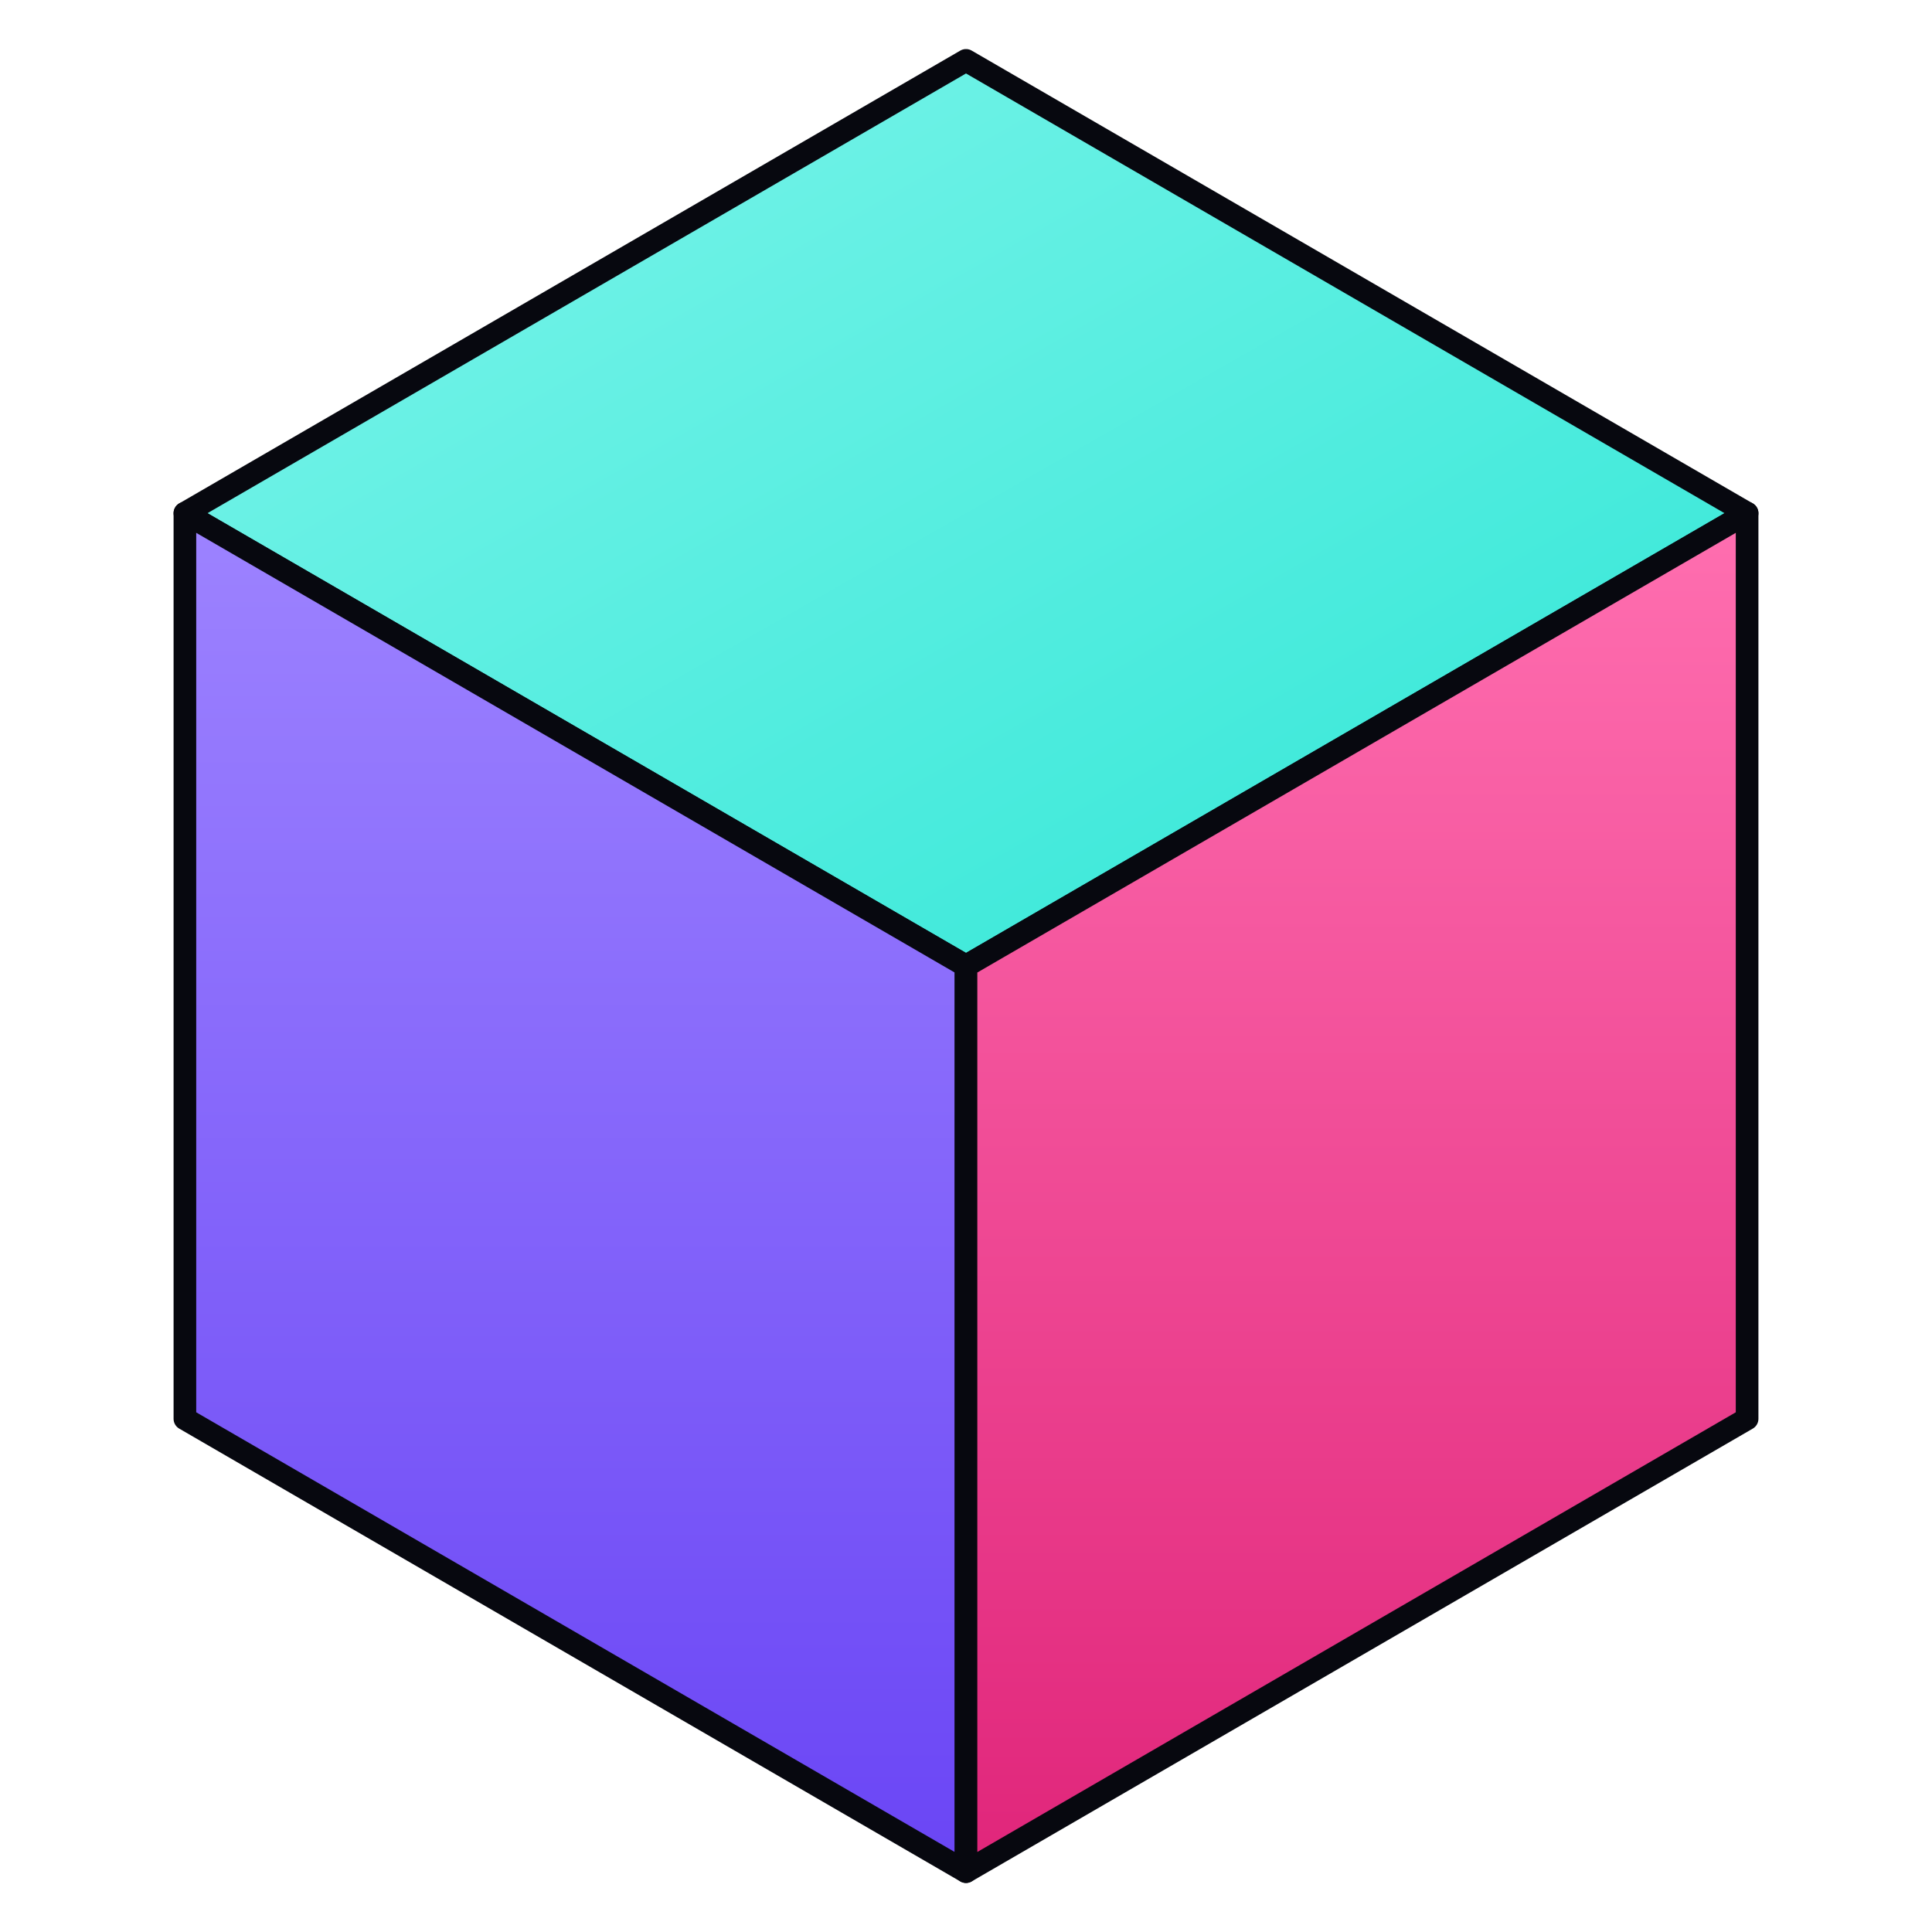
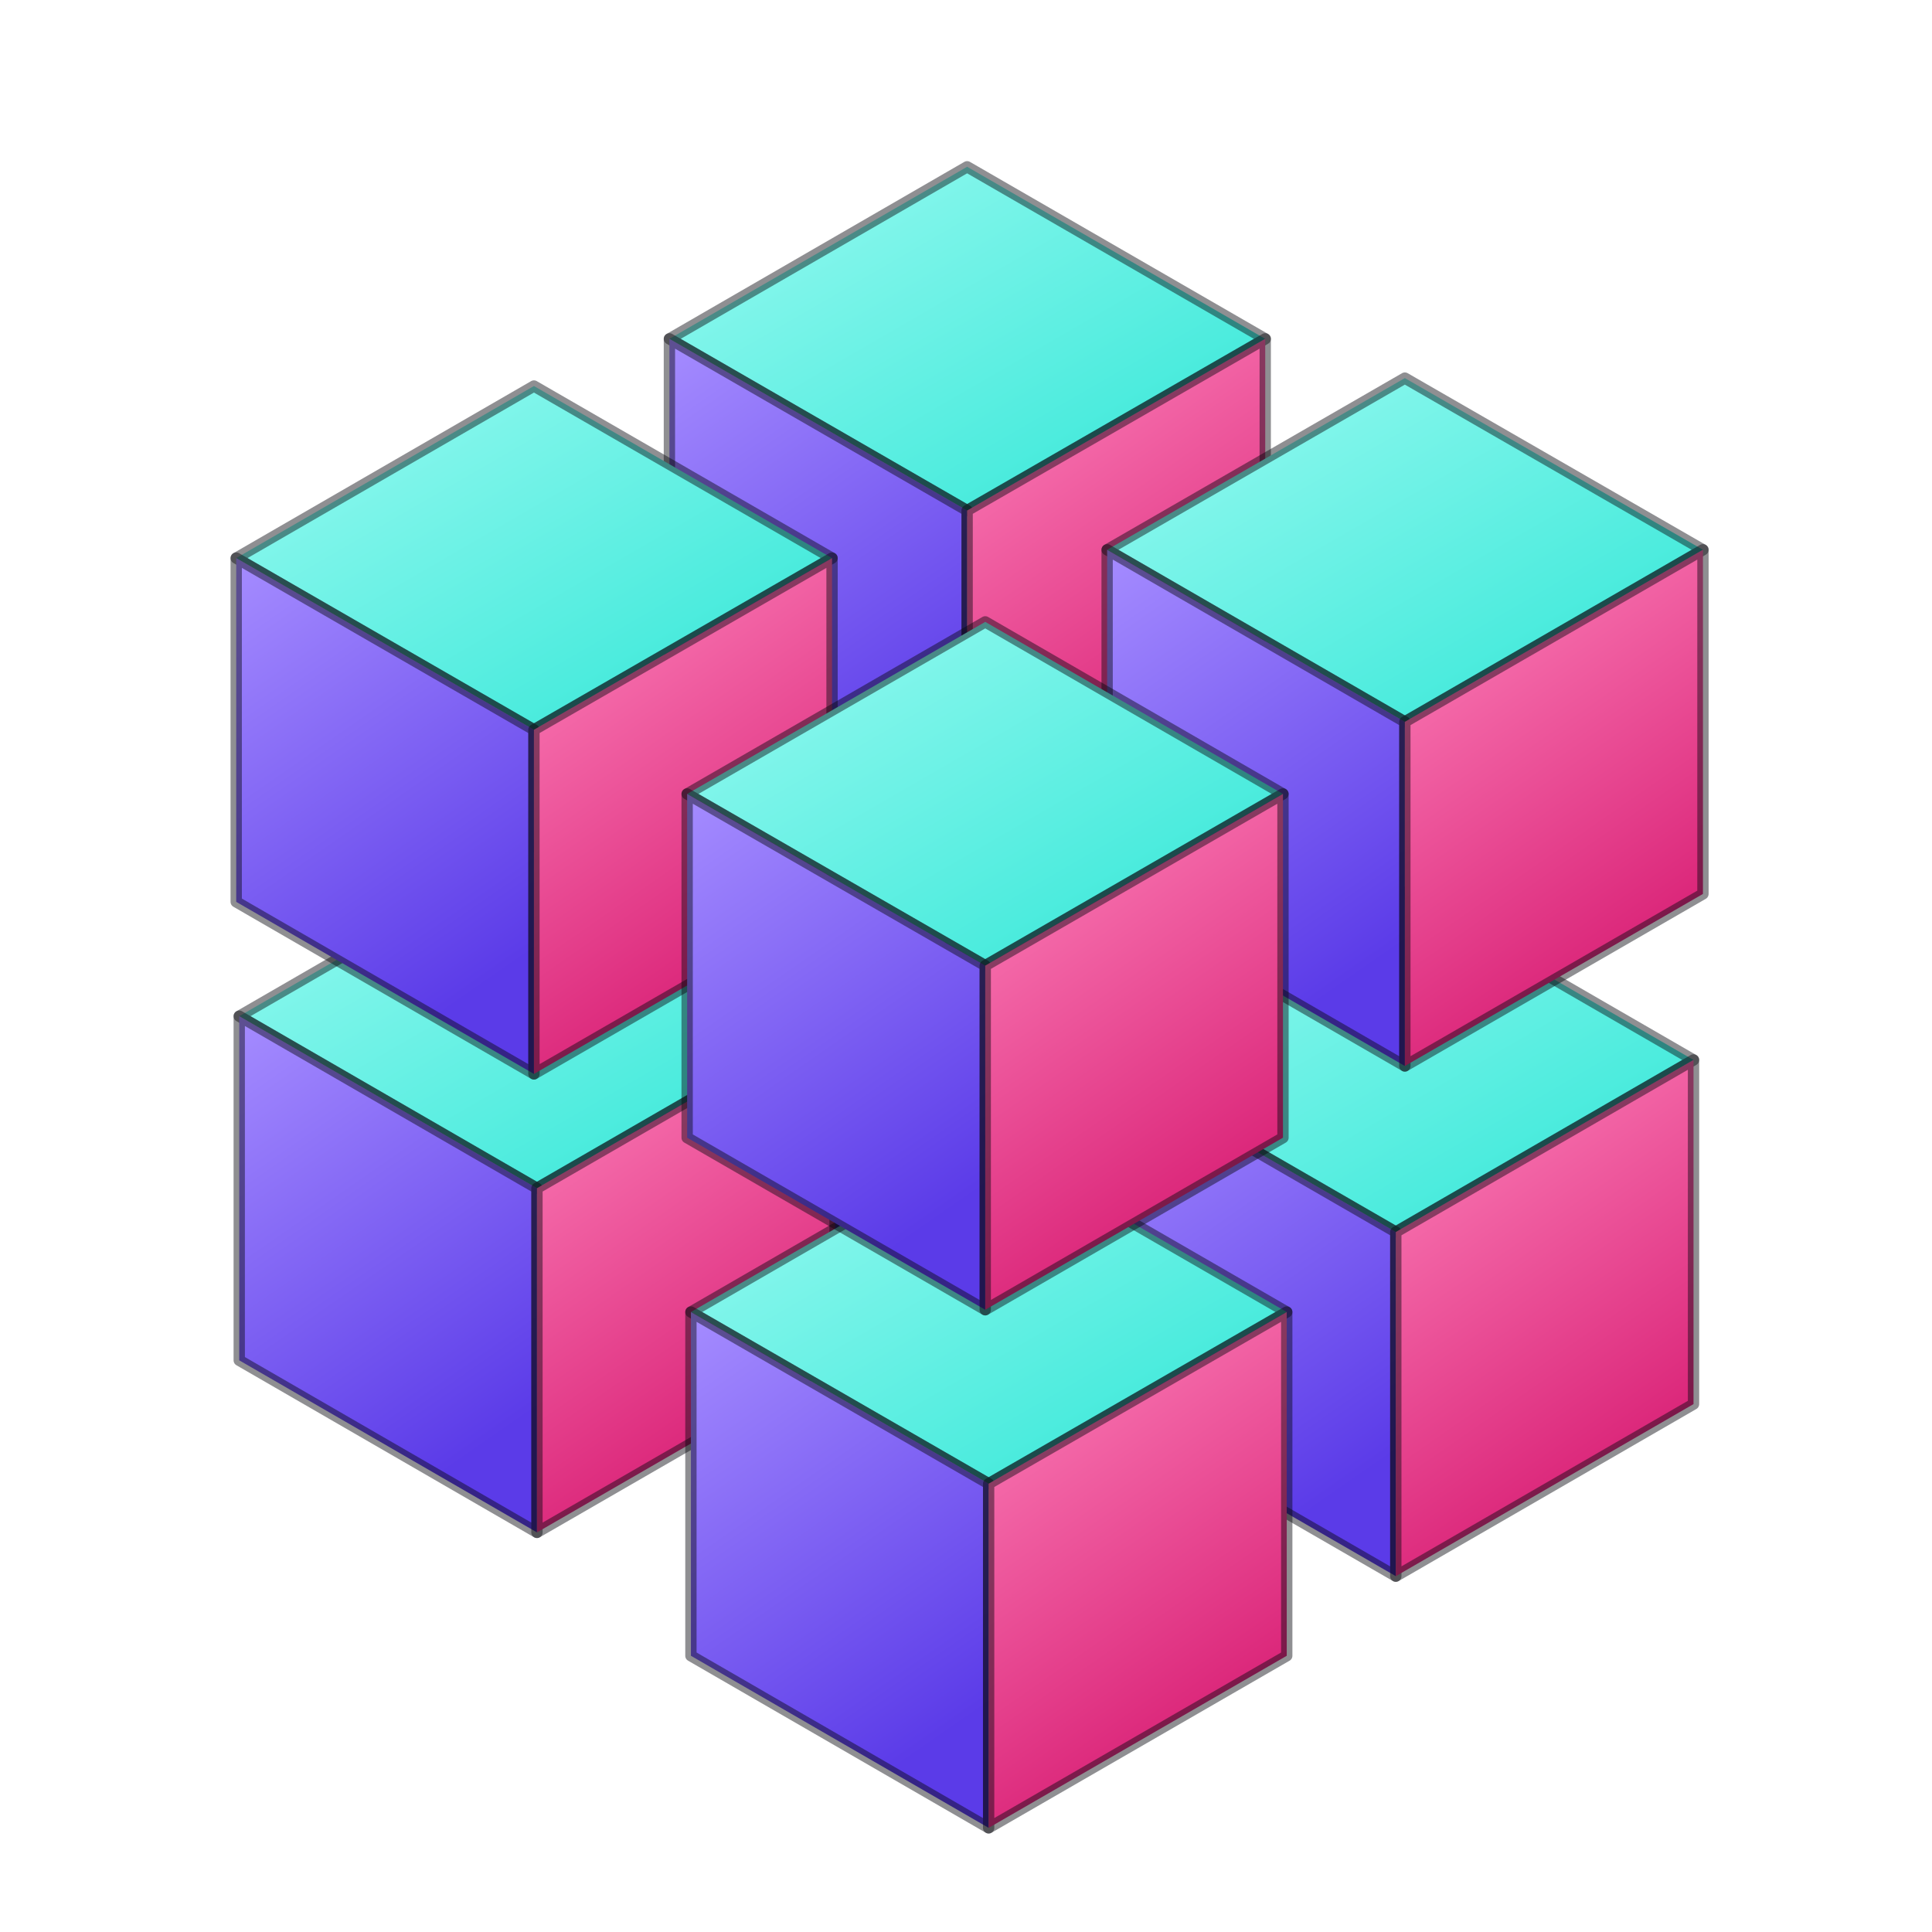
<svg xmlns="http://www.w3.org/2000/svg" viewBox="0 0 512 512">
  <defs>
-     <linearGradient id="bg" x1="0" y1="0" x2="1" y2="1">
-       <stop offset="0" stop-color="#171a36" />
-       <stop offset="1" stop-color="#07080f" />
-     </linearGradient>
-     <linearGradient id="top" x1="0" y1="0" x2="1" y2="1">
-       <stop offset="0" stop-color="#7ff5ea" />
+     <linearGradient id="t" x1="0" y1="0" x2="1" y2="1">
+       <stop offset="0" stop-color="#9bfaf1" />
      <stop offset="1" stop-color="#2ee6d6" />
    </linearGradient>
-     <linearGradient id="left" x1="0" y1="0" x2="0" y2="1">
-       <stop offset="0" stop-color="#9d83ff" />
-       <stop offset="1" stop-color="#6a45f5" />
+     <linearGradient id="l" x1="0" y1="0" x2="0.4" y2="1">
+       <stop offset="0" stop-color="#a58cff" />
+       <stop offset="1" stop-color="#5b3be8" />
    </linearGradient>
-     <linearGradient id="right" x1="0" y1="0" x2="0" y2="1">
-       <stop offset="0" stop-color="#ff6fb0" />
-       <stop offset="1" stop-color="#e0257a" />
+     <linearGradient id="r" x1="0" y1="0" x2="0.4" y2="1">
+       <stop offset="0" stop-color="#ff86bd" />
+       <stop offset="1" stop-color="#d81e74" />
    </linearGradient>
-     <radialGradient id="glow" cx="0.5" cy="0.55" r="0.5">
-       <stop offset="0" stop-color="#8b6cff" stop-opacity="0.55" />
-       <stop offset="1" stop-color="#8b6cff" stop-opacity="0" />
-     </radialGradient>
  </defs>
-   <g transform="translate(256 256) scale(1.5) translate(-256 -256)" stroke="#07080f" stroke-width="4.00" stroke-linejoin="round">
-     <polygon points="256,96 394,176 256,256 118,176" fill="url(#top)" />
-     <polygon points="118,176 256,256 256,416 118,336" fill="url(#left)" />
-     <polygon points="256,256 394,176 394,336 256,416" fill="url(#right)" />
-   </g>
+   <polygon points="246.4,162.7 325.3,208.2 246.4,253.8 167.5,208.2" fill="url(#t)" stroke="#07080f" stroke-opacity="0.45" stroke-width="3" stroke-linejoin="round" />
+   <polygon points="167.5,208.2 246.4,253.8 246.4,345.0 167.5,299.4" fill="url(#l)" stroke="#07080f" stroke-opacity="0.45" stroke-width="3" stroke-linejoin="round" />
+   <polygon points="325.3,208.2 246.4,253.8 246.4,345.0 325.3,299.4" fill="url(#r)" stroke="#07080f" stroke-opacity="0.45" stroke-width="3" stroke-linejoin="round" />
+   <polygon points="369.9,235.3 448.8,280.9 369.9,326.5 290.9,280.9" fill="url(#t)" stroke="#07080f" stroke-opacity="0.45" stroke-width="3" stroke-linejoin="round" />
+   <polygon points="290.9,280.9 369.9,326.5 369.9,417.7 290.9,372.1" fill="url(#l)" stroke="#07080f" stroke-opacity="0.45" stroke-width="3" stroke-linejoin="round" />
+   <polygon points="448.8,280.9 369.9,326.5 369.9,417.7 448.8,372.1" fill="url(#r)" stroke="#07080f" stroke-opacity="0.45" stroke-width="3" stroke-linejoin="round" />
+   <polygon points="142.3,223.7 221.3,269.3 142.3,314.9 63.4,269.3" fill="url(#t)" stroke="#07080f" stroke-opacity="0.45" stroke-width="3" stroke-linejoin="round" />
+   <polygon points="63.4,269.3 142.3,314.9 142.3,406.1 63.4,360.5" fill="url(#l)" stroke="#07080f" stroke-opacity="0.45" stroke-width="3" stroke-linejoin="round" />
+   <polygon points="221.3,269.3 142.3,314.9 142.3,406.1 221.3,360.5" fill="url(#r)" stroke="#07080f" stroke-opacity="0.45" stroke-width="3" stroke-linejoin="round" />
+   <polygon points="256.3,44.2 335.3,89.8 256.3,135.3 177.4,89.8" fill="url(#t)" stroke="#07080f" stroke-opacity="0.45" stroke-width="3" stroke-linejoin="round" />
+   <polygon points="177.4,89.8 256.3,135.3 256.3,226.5 177.4,180.9" fill="url(#l)" stroke="#07080f" stroke-opacity="0.45" stroke-width="3" stroke-linejoin="round" />
+   <polygon points="335.3,89.8 256.3,135.3 256.3,226.5 335.3,180.9" fill="url(#r)" stroke="#07080f" stroke-opacity="0.45" stroke-width="3" stroke-linejoin="round" />
+   <polygon points="141.5,102.3 220.5,147.9 141.5,193.4 62.6,147.9" fill="url(#t)" stroke="#07080f" stroke-opacity="0.45" stroke-width="3" stroke-linejoin="round" />
+   <polygon points="62.6,147.9 141.5,193.4 141.5,284.6 62.6,239.0" fill="url(#l)" stroke="#07080f" stroke-opacity="0.45" stroke-width="3" stroke-linejoin="round" />
+   <polygon points="220.5,147.9 141.5,193.4 141.5,284.6 220.5,239.0" fill="url(#r)" stroke="#07080f" stroke-opacity="0.45" stroke-width="3" stroke-linejoin="round" />
+   <polygon points="262.0,302.1 341.0,347.7 262.0,393.2 183.1,347.7" fill="url(#t)" stroke="#07080f" stroke-opacity="0.45" stroke-width="3" stroke-linejoin="round" />
+   <polygon points="183.1,347.7 262.0,393.2 262.0,484.4 183.1,438.8" fill="url(#l)" stroke="#07080f" stroke-opacity="0.45" stroke-width="3" stroke-linejoin="round" />
+   <polygon points="341.0,347.7 262.0,393.2 262.0,484.4 341.0,438.8" fill="url(#r)" stroke="#07080f" stroke-opacity="0.45" stroke-width="3" stroke-linejoin="round" />
+   <polygon points="372.3,100.2 451.3,145.7 372.3,191.3 293.4,145.7" fill="url(#t)" stroke="#07080f" stroke-opacity="0.45" stroke-width="3" stroke-linejoin="round" />
+   <polygon points="293.4,145.7 372.3,191.3 372.3,282.5 293.4,236.9" fill="url(#l)" stroke="#07080f" stroke-opacity="0.45" stroke-width="3" stroke-linejoin="round" />
+   <polygon points="451.3,145.7 372.3,191.3 372.3,282.5 451.3,236.9" fill="url(#r)" stroke="#07080f" stroke-opacity="0.45" stroke-width="3" stroke-linejoin="round" />
+   <polygon points="261.1,164.8 340.0,210.4 261.1,255.9 182.1,210.4" fill="url(#t)" stroke="#07080f" stroke-opacity="0.45" stroke-width="3" stroke-linejoin="round" />
+   <polygon points="182.1,210.4 261.1,255.9 261.1,347.1 182.1,301.5" fill="url(#l)" stroke="#07080f" stroke-opacity="0.45" stroke-width="3" stroke-linejoin="round" />
+   <polygon points="340.0,210.4 261.1,255.9 261.1,347.1 340.0,301.5" fill="url(#r)" stroke="#07080f" stroke-opacity="0.45" stroke-width="3" stroke-linejoin="round" />
</svg>
